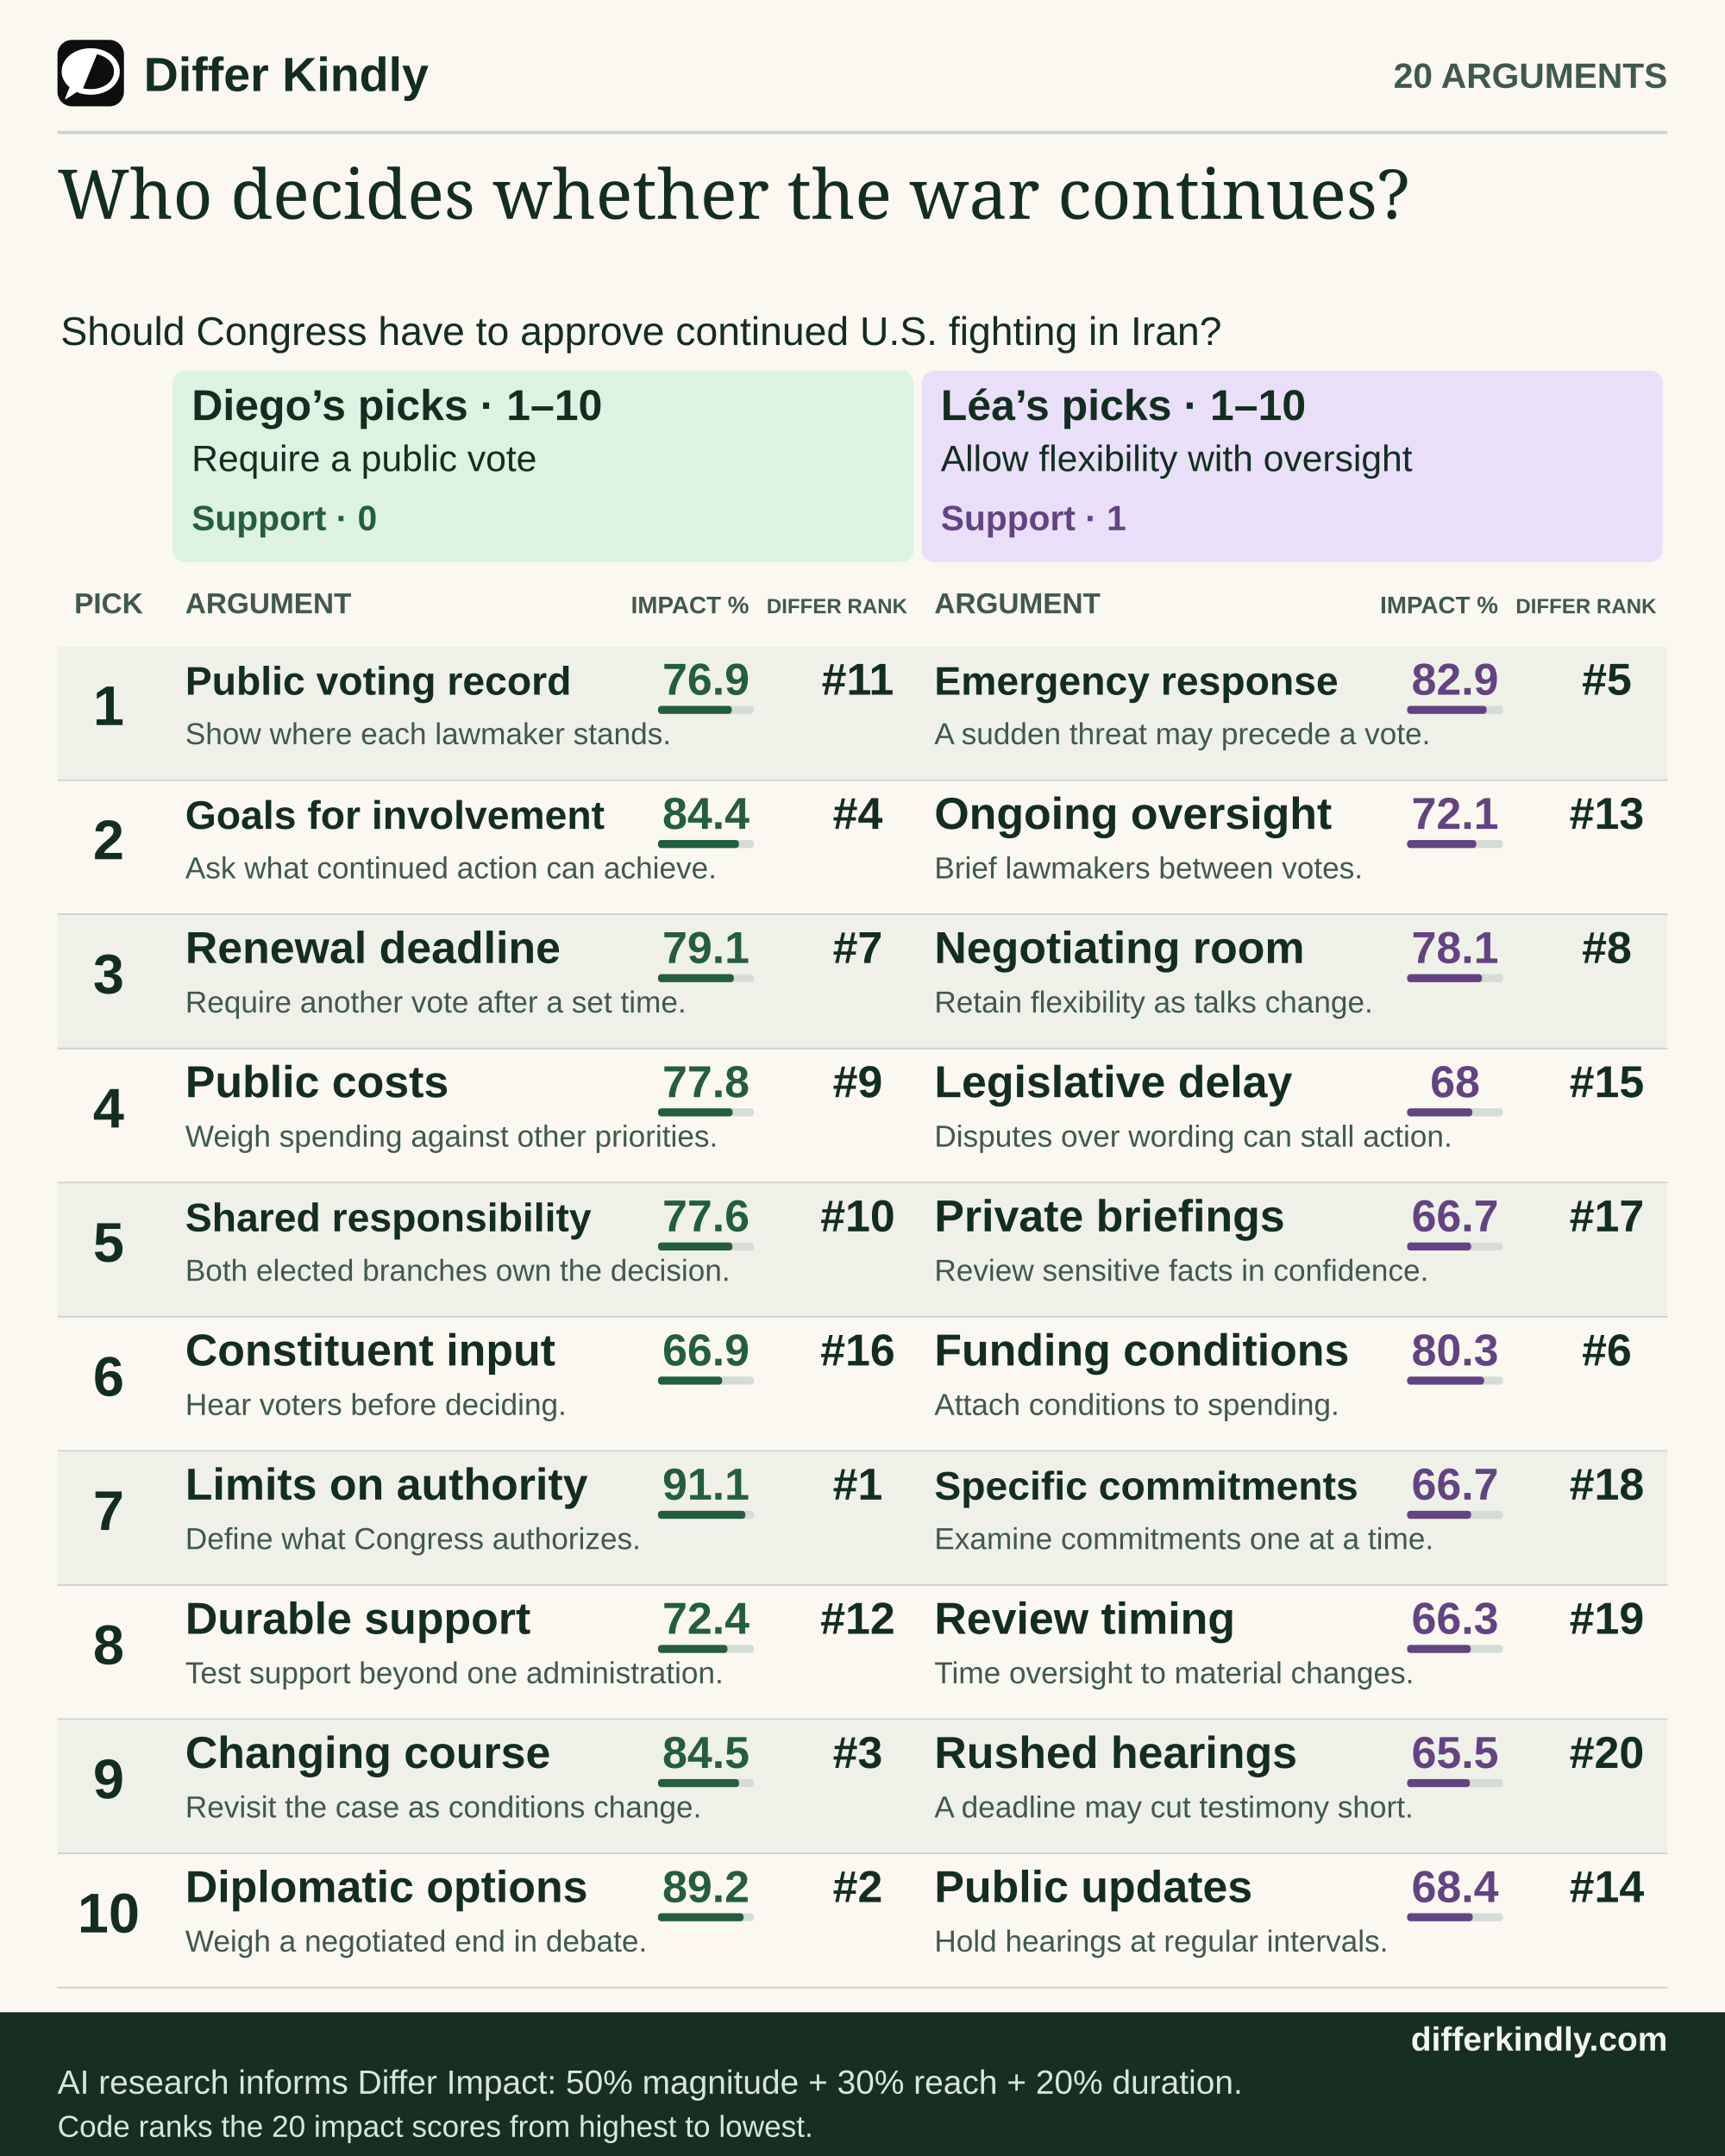
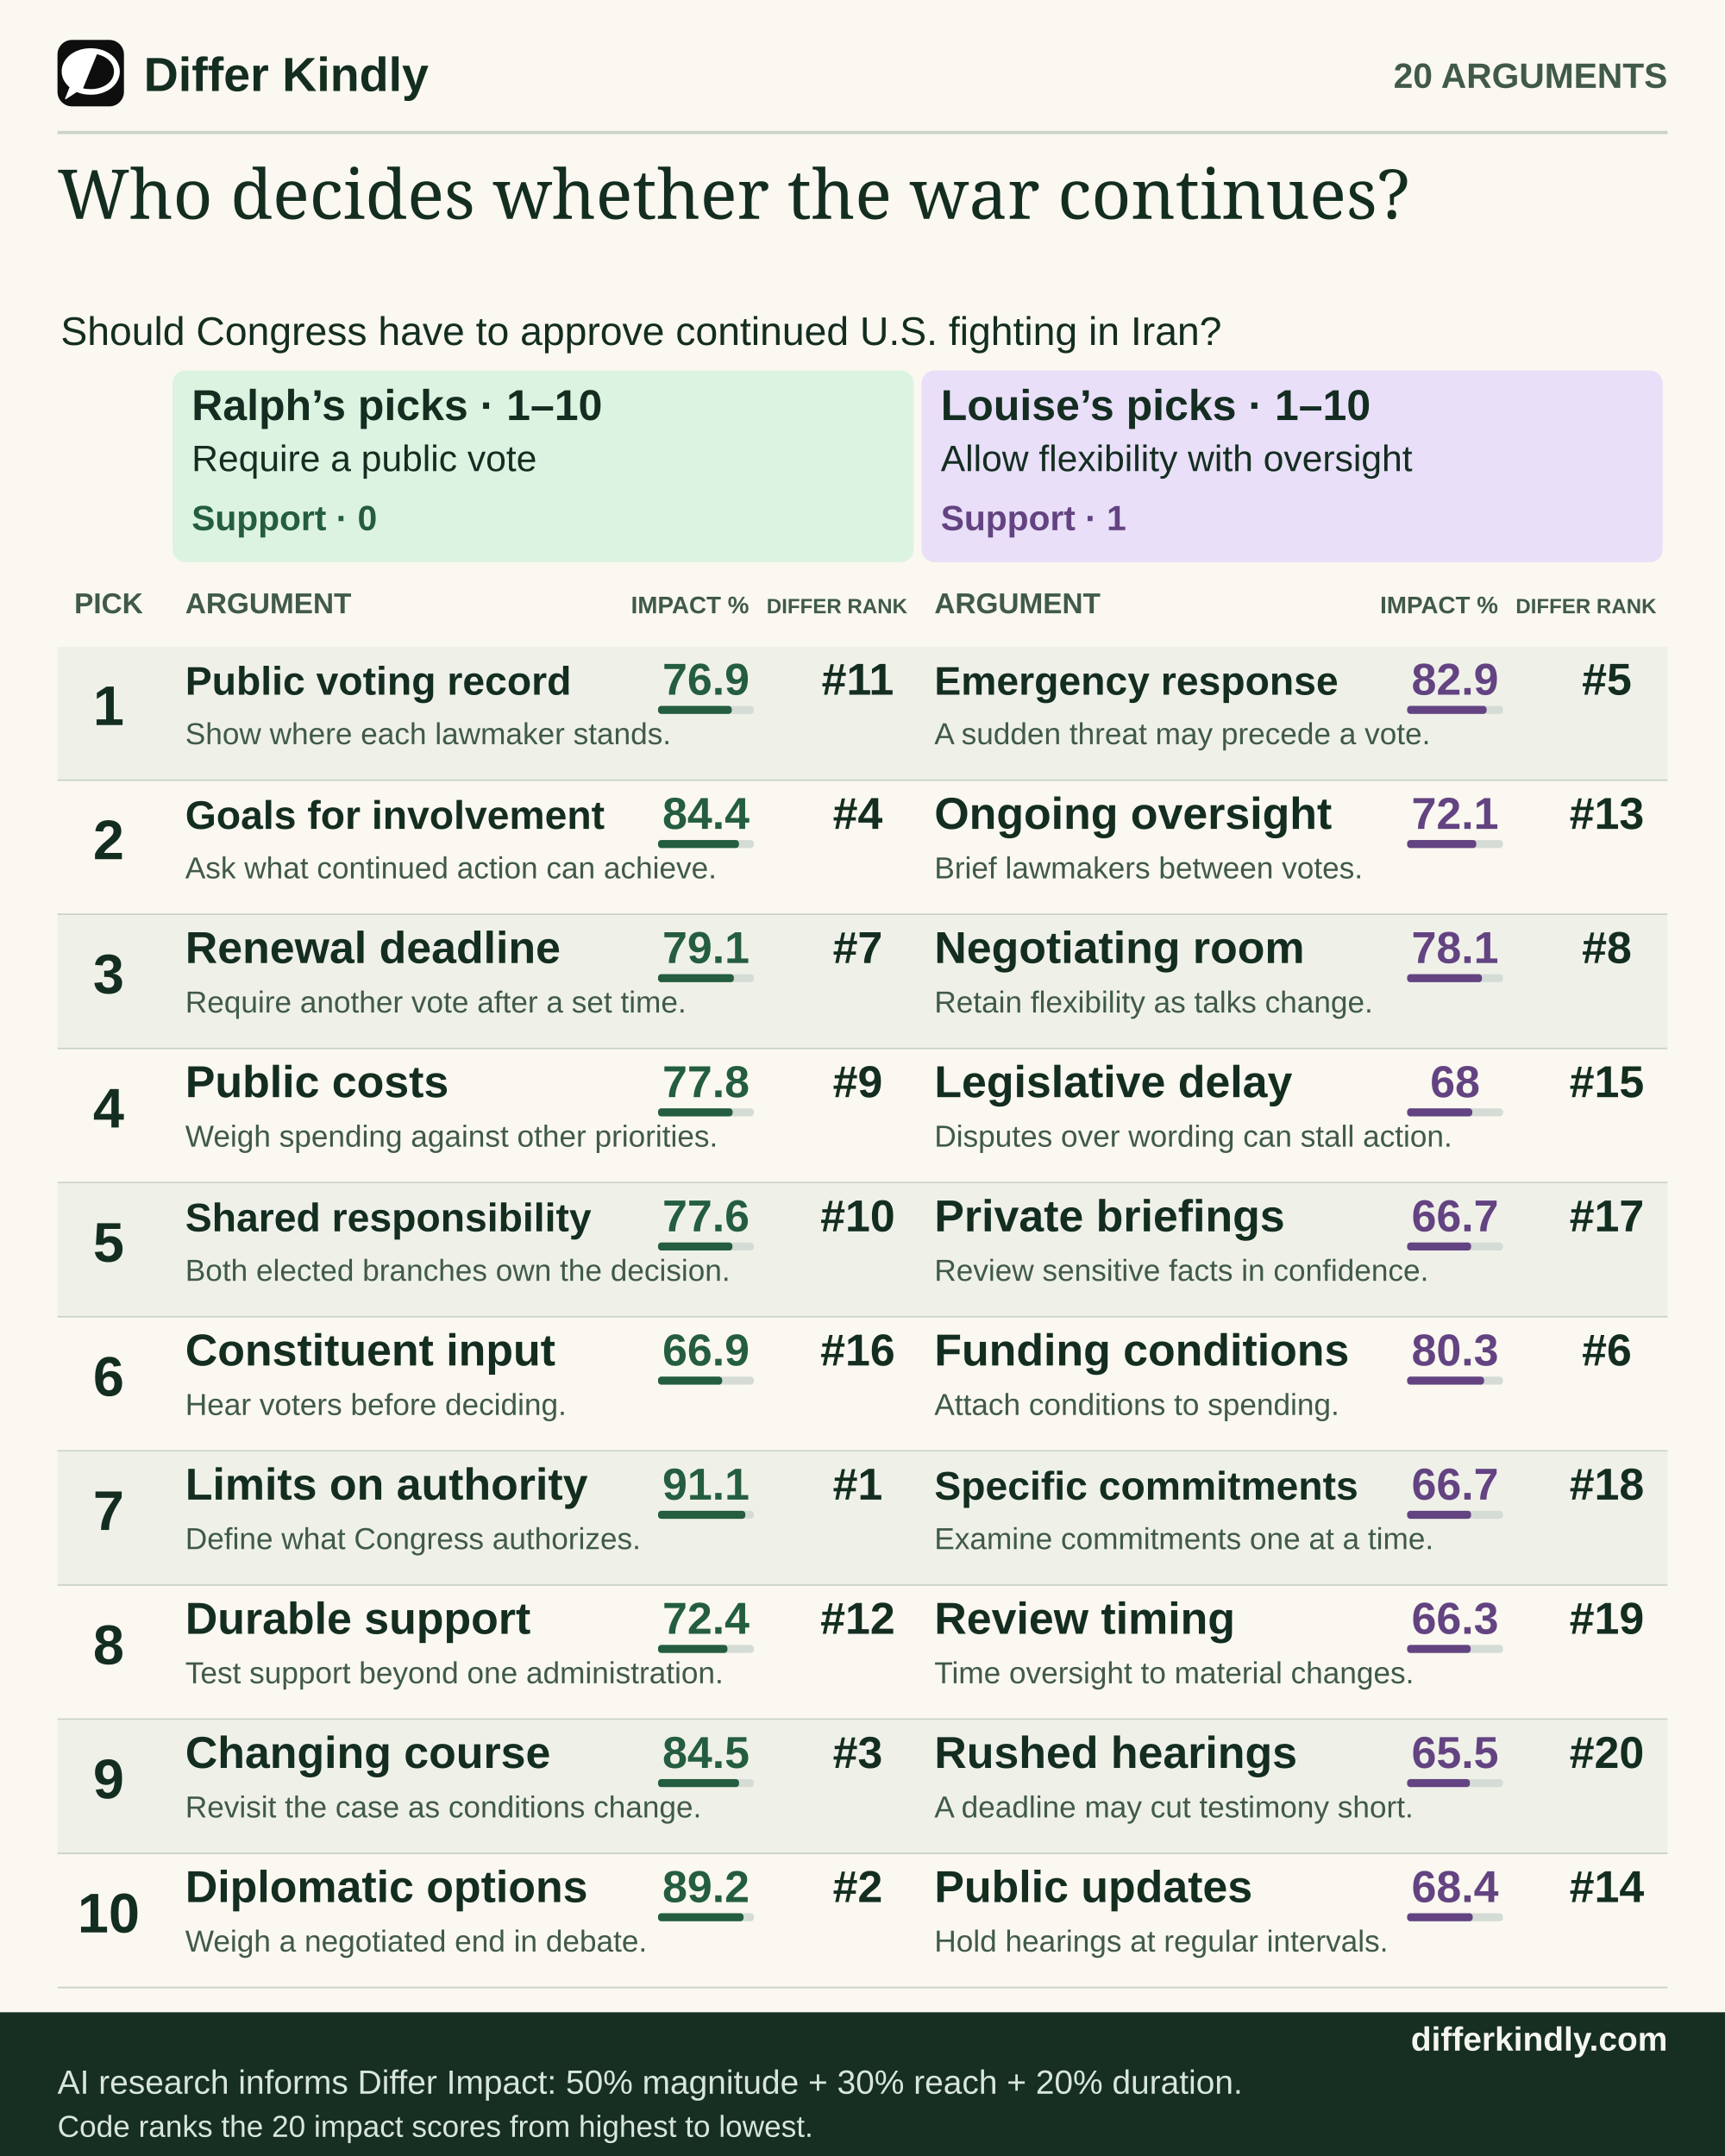
<svg xmlns="http://www.w3.org/2000/svg" width="1080" height="1350" viewBox="0 0 1080 1350" data-poster-format="impact-v2" data-rank-method="differ-rank-v1" role="img" font-family="Arial, sans-serif">
  <rect x="0" y="0" width="1080" height="1350" rx="0" fill="#faf8f0" />
  <g transform="translate(36 25) scale(1.30)">
    <rect width="32" height="32" rx="7" fill="#0d0e0d" />
    <path fill="white" fill-rule="evenodd" d="M16 4C23.9 4 30 8.9 30 15.2S23.9 26.4 16 26.4C13.6 26.4 11.3 26 9.3 25.1L4.1 28.5Q3.5 28.8 3.7 28.1L5.8 22.8C3.4 20.7 2 18.1 2 15.2C2 8.9 8.1 4 16 4ZM19 6.9L12.3 23.3C13.5 23.6 14.7 23.7 16 23.7C22.4 23.7 27.2 20 27.2 15.2C27.2 11.1 23.8 7.9 19 6.9Z" />
  </g>
  <text x="90" y="57" font-size="30" font-weight="700" fill="#142d21">Differ Kindly</text>
  <text x="1044" y="55" font-size="22" font-weight="700" fill="#40594b" text-anchor="end">20 ARGUMENTS</text>
  <rect x="36" y="82" width="1008" height="2" rx="0" fill="#cad3ca" />
  <text x="36" y="137" font-size="43" font-weight="500" fill="#142d21" font-family="Georgia, serif">Who decides whether the war continues?</text>
  <text x="38" y="216" font-size="25" font-weight="400" fill="#142d21">Should Congress have to approve continued U.S. fighting in Iran?</text>
  <text x="68" y="384" font-size="18" font-weight="700" fill="#40594b" text-anchor="middle">PICK</text>
-   <g data-position-column="0" data-label="Require a public vote" data-author="Diego Olvera">
+   <g data-position-column="0" data-label="Require a public vote" data-author="Ralph Terry">
    <rect x="108" y="232" width="464" height="120" rx="8" fill="#dcf3e1" />
-     <text x="120" y="263" font-size="27" font-weight="700" fill="#142d21" data-pick-name="Diego" data-byline="0">Diego’s picks · 1–10</text>
+     <text x="120" y="263" font-size="27" font-weight="700" fill="#142d21" data-pick-name="Ralph" data-byline="0">Ralph’s picks · 1–10</text>
    <text x="120" y="295" font-size="23" font-weight="500" fill="#142d21">Require a public vote</text>
    <text x="120" y="332" font-size="22" font-weight="700" fill="#245d40" data-position-support="0">Support · 0</text>
    <text x="116" y="384" font-size="18" font-weight="700" fill="#40594b">ARGUMENT</text>
    <text x="432" y="384" font-size="15" font-weight="700" fill="#40594b" text-anchor="middle">IMPACT %</text>
    <text x="524" y="384" font-size="13" font-weight="700" fill="#40594b" text-anchor="middle">DIFFER RANK</text>
  </g>
-   <g data-position-column="1" data-label="Allow flexibility with oversight" data-author="Léa Laurent">
+   <g data-position-column="1" data-label="Allow flexibility with oversight" data-author="Louise McGee">
    <rect x="577" y="232" width="464" height="120" rx="8" fill="#e9dff8" />
-     <text x="589" y="263" font-size="27" font-weight="700" fill="#142d21" data-pick-name="Léa" data-byline="1">Léa’s picks · 1–10</text>
+     <text x="589" y="263" font-size="27" font-weight="700" fill="#142d21" data-pick-name="Louise" data-byline="1">Louise’s picks · 1–10</text>
    <text x="589" y="295" font-size="23" font-weight="500" fill="#142d21">Allow flexibility with oversight</text>
    <text x="589" y="332" font-size="22" font-weight="700" fill="#634381" data-position-support="1">Support · 1</text>
    <text x="585" y="384" font-size="18" font-weight="700" fill="#40594b">ARGUMENT</text>
    <text x="901" y="384" font-size="15" font-weight="700" fill="#40594b" text-anchor="middle">IMPACT %</text>
    <text x="993" y="384" font-size="13" font-weight="700" fill="#40594b" text-anchor="middle">DIFFER RANK</text>
  </g>
  <rect x="36" y="405" width="1008" height="83" rx="0" fill="#eff1e9" />
  <text x="68" y="454" font-size="35" font-weight="700" fill="#142d21" text-anchor="middle">1</text>
-   <g data-argument-id="a35a2181-e74e-5d27-8e26-d69bc9d18fac" data-reader-id="a35a2181-e74e-5d27-8e26-d69bc9d18fac" data-rank="11" data-impact="76.9" data-author="Diego Olvera" data-confidence="high" data-explanation="Estimated magnitude 70/100, reach 87/100 and duration 79/100." data-pick="1" data-side="0">
+   <g data-argument-id="a35a2181-e74e-5d27-8e26-d69bc9d18fac" data-reader-id="a35a2181-e74e-5d27-8e26-d69bc9d18fac" data-rank="11" data-impact="76.9" data-author="Ralph Terry" data-confidence="high" data-explanation="Estimated magnitude 70/100, reach 87/100 and duration 79/100." data-pick="1" data-side="0">
    <path data-hit="" d="M108 405h464v83h-464z" fill="transparent" />
    <text x="116" y="435" font-size="25" font-weight="700" fill="#142d21">Public voting record</text>
    <text x="442" y="435" font-size="28" font-weight="700" fill="#245d40" text-anchor="middle" data-metric="impact">76.9</text>
    <rect x="412" y="442" width="60" height="5" rx="2" fill="#d5dcd5" />
    <rect x="412" y="442" width="46.14" height="5" rx="2" fill="#245d40" />
    <text x="537" y="435" font-size="28" font-weight="700" fill="#142d21" text-anchor="middle" data-metric="rank">#11</text>
    <text x="116" y="466" font-size="19" font-weight="400" fill="#40594b">Show where each lawmaker stands.</text>
  </g>
-   <g data-argument-id="a6365a3a-fd68-5e2d-9ce9-69a0152a4655" data-reader-id="a6365a3a-fd68-5e2d-9ce9-69a0152a4655" data-rank="5" data-impact="82.9" data-author="Léa Laurent" data-confidence="moderate" data-explanation="Estimated magnitude 95/100, reach 78/100 and duration 60/100." data-pick="1" data-side="1">
+   <g data-argument-id="a6365a3a-fd68-5e2d-9ce9-69a0152a4655" data-reader-id="a6365a3a-fd68-5e2d-9ce9-69a0152a4655" data-rank="5" data-impact="82.9" data-author="Louise McGee" data-confidence="moderate" data-explanation="Estimated magnitude 95/100, reach 78/100 and duration 60/100." data-pick="1" data-side="1">
    <path data-hit="" d="M577 405h464v83h-464z" fill="transparent" />
    <text x="585" y="435" font-size="25" font-weight="700" fill="#142d21">Emergency response</text>
    <text x="911" y="435" font-size="28" font-weight="700" fill="#634381" text-anchor="middle" data-metric="impact">82.9</text>
    <rect x="881" y="442" width="60" height="5" rx="2" fill="#d5dcd5" />
    <rect x="881" y="442" width="49.74" height="5" rx="2" fill="#634381" />
    <text x="1006" y="435" font-size="28" font-weight="700" fill="#142d21" text-anchor="middle" data-metric="rank">#5</text>
    <text x="585" y="466" font-size="19" font-weight="400" fill="#40594b">A sudden threat may precede a vote.</text>
  </g>
  <rect x="36" y="488" width="1008" height="1" rx="0" fill="#cad3ca" />
  <text x="68" y="538" font-size="35" font-weight="700" fill="#142d21" text-anchor="middle">2</text>
-   <g data-argument-id="6f48ed2a-6884-5154-a0c8-aa8be2ff0c5b" data-reader-id="6f48ed2a-6884-5154-a0c8-aa8be2ff0c5b" data-rank="4" data-impact="84.4" data-author="Diego Olvera" data-confidence="moderate" data-explanation="Estimated magnitude 85/100, reach 85/100 and duration 82/100." data-pick="2" data-side="0">
+   <g data-argument-id="6f48ed2a-6884-5154-a0c8-aa8be2ff0c5b" data-reader-id="6f48ed2a-6884-5154-a0c8-aa8be2ff0c5b" data-rank="4" data-impact="84.4" data-author="Ralph Terry" data-confidence="moderate" data-explanation="Estimated magnitude 85/100, reach 85/100 and duration 82/100." data-pick="2" data-side="0">
    <path data-hit="" d="M108 489h464v83h-464z" fill="transparent" />
    <text x="116" y="519" font-size="25" font-weight="700" fill="#142d21">Goals for involvement</text>
    <text x="442" y="519" font-size="28" font-weight="700" fill="#245d40" text-anchor="middle" data-metric="impact">84.4</text>
    <rect x="412" y="526" width="60" height="5" rx="2" fill="#d5dcd5" />
    <rect x="412" y="526" width="50.64" height="5" rx="2" fill="#245d40" />
    <text x="537" y="519" font-size="28" font-weight="700" fill="#142d21" text-anchor="middle" data-metric="rank">#4</text>
    <text x="116" y="550" font-size="19" font-weight="400" fill="#40594b">Ask what continued action can achieve.</text>
  </g>
-   <g data-argument-id="0204de63-3f81-596b-a6df-f088771840eb" data-reader-id="0204de63-3f81-596b-a6df-f088771840eb" data-rank="13" data-impact="72.1" data-author="Léa Laurent" data-confidence="moderate" data-explanation="Estimated magnitude 69/100, reach 74/100 and duration 77/100." data-pick="2" data-side="1">
+   <g data-argument-id="0204de63-3f81-596b-a6df-f088771840eb" data-reader-id="0204de63-3f81-596b-a6df-f088771840eb" data-rank="13" data-impact="72.1" data-author="Louise McGee" data-confidence="moderate" data-explanation="Estimated magnitude 69/100, reach 74/100 and duration 77/100." data-pick="2" data-side="1">
    <path data-hit="" d="M577 489h464v83h-464z" fill="transparent" />
    <text x="585" y="519" font-size="28" font-weight="700" fill="#142d21">Ongoing oversight</text>
    <text x="911" y="519" font-size="28" font-weight="700" fill="#634381" text-anchor="middle" data-metric="impact">72.1</text>
    <rect x="881" y="526" width="60" height="5" rx="2" fill="#d5dcd5" />
    <rect x="881" y="526" width="43.26" height="5" rx="2" fill="#634381" />
    <text x="1006" y="519" font-size="28" font-weight="700" fill="#142d21" text-anchor="middle" data-metric="rank">#13</text>
    <text x="585" y="550" font-size="19" font-weight="400" fill="#40594b">Brief lawmakers between votes.</text>
  </g>
  <rect x="36" y="572" width="1008" height="1" rx="0" fill="#cad3ca" />
  <rect x="36" y="573" width="1008" height="83" rx="0" fill="#eff1e9" />
  <text x="68" y="622" font-size="35" font-weight="700" fill="#142d21" text-anchor="middle">3</text>
-   <g data-argument-id="88012770-2e7a-51da-b14b-368f6fd26eb7" data-reader-id="88012770-2e7a-51da-b14b-368f6fd26eb7" data-rank="7" data-impact="79.1" data-author="Diego Olvera" data-confidence="moderate" data-explanation="Estimated magnitude 78/100, reach 83/100 and duration 76/100." data-pick="3" data-side="0">
+   <g data-argument-id="88012770-2e7a-51da-b14b-368f6fd26eb7" data-reader-id="88012770-2e7a-51da-b14b-368f6fd26eb7" data-rank="7" data-impact="79.1" data-author="Ralph Terry" data-confidence="moderate" data-explanation="Estimated magnitude 78/100, reach 83/100 and duration 76/100." data-pick="3" data-side="0">
    <path data-hit="" d="M108 573h464v83h-464z" fill="transparent" />
    <text x="116" y="603" font-size="28" font-weight="700" fill="#142d21">Renewal deadline</text>
    <text x="442" y="603" font-size="28" font-weight="700" fill="#245d40" text-anchor="middle" data-metric="impact">79.1</text>
    <rect x="412" y="610" width="60" height="5" rx="2" fill="#d5dcd5" />
    <rect x="412" y="610" width="47.46" height="5" rx="2" fill="#245d40" />
    <text x="537" y="603" font-size="28" font-weight="700" fill="#142d21" text-anchor="middle" data-metric="rank">#7</text>
    <text x="116" y="634" font-size="19" font-weight="400" fill="#40594b">Require another vote after a set time.</text>
  </g>
-   <g data-argument-id="4d5cba3c-bf2c-5d07-8966-9002099a663b" data-reader-id="4d5cba3c-bf2c-5d07-8966-9002099a663b" data-rank="8" data-impact="78.1" data-author="Léa Laurent" data-confidence="low" data-explanation="Estimated magnitude 85/100, reach 74/100 and duration 67/100." data-pick="3" data-side="1">
+   <g data-argument-id="4d5cba3c-bf2c-5d07-8966-9002099a663b" data-reader-id="4d5cba3c-bf2c-5d07-8966-9002099a663b" data-rank="8" data-impact="78.1" data-author="Louise McGee" data-confidence="low" data-explanation="Estimated magnitude 85/100, reach 74/100 and duration 67/100." data-pick="3" data-side="1">
    <path data-hit="" d="M577 573h464v83h-464z" fill="transparent" />
    <text x="585" y="603" font-size="28" font-weight="700" fill="#142d21">Negotiating room</text>
    <text x="911" y="603" font-size="28" font-weight="700" fill="#634381" text-anchor="middle" data-metric="impact">78.1</text>
    <rect x="881" y="610" width="60" height="5" rx="2" fill="#d5dcd5" />
    <rect x="881" y="610" width="46.86" height="5" rx="2" fill="#634381" />
    <text x="1006" y="603" font-size="28" font-weight="700" fill="#142d21" text-anchor="middle" data-metric="rank">#8</text>
    <text x="585" y="634" font-size="19" font-weight="400" fill="#40594b">Retain flexibility as talks change.</text>
  </g>
  <rect x="36" y="656" width="1008" height="1" rx="0" fill="#cad3ca" />
  <text x="68" y="706" font-size="35" font-weight="700" fill="#142d21" text-anchor="middle">4</text>
-   <g data-argument-id="47edf1e2-2de1-57f1-b41e-e243d9a631d1" data-reader-id="47edf1e2-2de1-57f1-b41e-e243d9a631d1" data-rank="9" data-impact="77.8" data-author="Diego Olvera" data-confidence="moderate" data-explanation="Estimated magnitude 77/100, reach 85/100 and duration 69/100." data-pick="4" data-side="0">
+   <g data-argument-id="47edf1e2-2de1-57f1-b41e-e243d9a631d1" data-reader-id="47edf1e2-2de1-57f1-b41e-e243d9a631d1" data-rank="9" data-impact="77.8" data-author="Ralph Terry" data-confidence="moderate" data-explanation="Estimated magnitude 77/100, reach 85/100 and duration 69/100." data-pick="4" data-side="0">
    <path data-hit="" d="M108 657h464v83h-464z" fill="transparent" />
    <text x="116" y="687" font-size="28" font-weight="700" fill="#142d21">Public costs</text>
    <text x="442" y="687" font-size="28" font-weight="700" fill="#245d40" text-anchor="middle" data-metric="impact">77.8</text>
    <rect x="412" y="694" width="60" height="5" rx="2" fill="#d5dcd5" />
    <rect x="412" y="694" width="46.68" height="5" rx="2" fill="#245d40" />
    <text x="537" y="687" font-size="28" font-weight="700" fill="#142d21" text-anchor="middle" data-metric="rank">#9</text>
    <text x="116" y="718" font-size="19" font-weight="400" fill="#40594b">Weigh spending against other priorities.</text>
  </g>
-   <g data-argument-id="c547712f-0970-5542-afc1-39c4388ff86a" data-reader-id="c547712f-0970-5542-afc1-39c4388ff86a" data-rank="15" data-impact="68" data-author="Léa Laurent" data-confidence="moderate" data-explanation="Estimated magnitude 74/100, reach 74/100 and duration 44/100." data-pick="4" data-side="1">
+   <g data-argument-id="c547712f-0970-5542-afc1-39c4388ff86a" data-reader-id="c547712f-0970-5542-afc1-39c4388ff86a" data-rank="15" data-impact="68" data-author="Louise McGee" data-confidence="moderate" data-explanation="Estimated magnitude 74/100, reach 74/100 and duration 44/100." data-pick="4" data-side="1">
    <path data-hit="" d="M577 657h464v83h-464z" fill="transparent" />
    <text x="585" y="687" font-size="28" font-weight="700" fill="#142d21">Legislative delay</text>
    <text x="911" y="687" font-size="28" font-weight="700" fill="#634381" text-anchor="middle" data-metric="impact">68</text>
    <rect x="881" y="694" width="60" height="5" rx="2" fill="#d5dcd5" />
    <rect x="881" y="694" width="40.8" height="5" rx="2" fill="#634381" />
    <text x="1006" y="687" font-size="28" font-weight="700" fill="#142d21" text-anchor="middle" data-metric="rank">#15</text>
    <text x="585" y="718" font-size="19" font-weight="400" fill="#40594b">Disputes over wording can stall action.</text>
  </g>
  <rect x="36" y="740" width="1008" height="1" rx="0" fill="#cad3ca" />
  <rect x="36" y="741" width="1008" height="83" rx="0" fill="#eff1e9" />
  <text x="68" y="790" font-size="35" font-weight="700" fill="#142d21" text-anchor="middle">5</text>
-   <g data-argument-id="db25e15c-05b7-538b-bfca-2e0c87ebbd5c" data-reader-id="db25e15c-05b7-538b-bfca-2e0c87ebbd5c" data-rank="10" data-impact="77.6" data-author="Diego Olvera" data-confidence="moderate" data-explanation="Estimated magnitude 70/100, reach 88/100 and duration 81/100." data-pick="5" data-side="0">
+   <g data-argument-id="db25e15c-05b7-538b-bfca-2e0c87ebbd5c" data-reader-id="db25e15c-05b7-538b-bfca-2e0c87ebbd5c" data-rank="10" data-impact="77.6" data-author="Ralph Terry" data-confidence="moderate" data-explanation="Estimated magnitude 70/100, reach 88/100 and duration 81/100." data-pick="5" data-side="0">
    <path data-hit="" d="M108 741h464v83h-464z" fill="transparent" />
    <text x="116" y="771" font-size="25" font-weight="700" fill="#142d21">Shared responsibility</text>
    <text x="442" y="771" font-size="28" font-weight="700" fill="#245d40" text-anchor="middle" data-metric="impact">77.6</text>
    <rect x="412" y="778" width="60" height="5" rx="2" fill="#d5dcd5" />
    <rect x="412" y="778" width="46.56" height="5" rx="2" fill="#245d40" />
    <text x="537" y="771" font-size="28" font-weight="700" fill="#142d21" text-anchor="middle" data-metric="rank">#10</text>
    <text x="116" y="802" font-size="19" font-weight="400" fill="#40594b">Both elected branches own the decision.</text>
  </g>
-   <g data-argument-id="f682d3ba-c0ad-5fe0-8f2f-7d74c4ffa2cd" data-reader-id="f682d3ba-c0ad-5fe0-8f2f-7d74c4ffa2cd" data-rank="17" data-impact="66.7" data-author="Léa Laurent" data-confidence="moderate" data-explanation="Estimated magnitude 72/100, reach 65/100 and duration 56/100." data-pick="5" data-side="1">
+   <g data-argument-id="f682d3ba-c0ad-5fe0-8f2f-7d74c4ffa2cd" data-reader-id="f682d3ba-c0ad-5fe0-8f2f-7d74c4ffa2cd" data-rank="17" data-impact="66.7" data-author="Louise McGee" data-confidence="moderate" data-explanation="Estimated magnitude 72/100, reach 65/100 and duration 56/100." data-pick="5" data-side="1">
    <path data-hit="" d="M577 741h464v83h-464z" fill="transparent" />
    <text x="585" y="771" font-size="28" font-weight="700" fill="#142d21">Private briefings</text>
    <text x="911" y="771" font-size="28" font-weight="700" fill="#634381" text-anchor="middle" data-metric="impact">66.7</text>
    <rect x="881" y="778" width="60" height="5" rx="2" fill="#d5dcd5" />
    <rect x="881" y="778" width="40.02" height="5" rx="2" fill="#634381" />
    <text x="1006" y="771" font-size="28" font-weight="700" fill="#142d21" text-anchor="middle" data-metric="rank">#17</text>
    <text x="585" y="802" font-size="19" font-weight="400" fill="#40594b">Review sensitive facts in confidence.</text>
  </g>
  <rect x="36" y="824" width="1008" height="1" rx="0" fill="#cad3ca" />
  <text x="68" y="874" font-size="35" font-weight="700" fill="#142d21" text-anchor="middle">6</text>
-   <g data-argument-id="23f8b2fb-7e9d-57dc-91d0-daf77226a666" data-reader-id="23f8b2fb-7e9d-57dc-91d0-daf77226a666" data-rank="16" data-impact="66.9" data-author="Diego Olvera" data-confidence="moderate" data-explanation="Estimated magnitude 63/100, reach 78/100 and duration 60/100." data-pick="6" data-side="0">
+   <g data-argument-id="23f8b2fb-7e9d-57dc-91d0-daf77226a666" data-reader-id="23f8b2fb-7e9d-57dc-91d0-daf77226a666" data-rank="16" data-impact="66.9" data-author="Ralph Terry" data-confidence="moderate" data-explanation="Estimated magnitude 63/100, reach 78/100 and duration 60/100." data-pick="6" data-side="0">
    <path data-hit="" d="M108 825h464v83h-464z" fill="transparent" />
    <text x="116" y="855" font-size="28" font-weight="700" fill="#142d21">Constituent input</text>
    <text x="442" y="855" font-size="28" font-weight="700" fill="#245d40" text-anchor="middle" data-metric="impact">66.9</text>
    <rect x="412" y="862" width="60" height="5" rx="2" fill="#d5dcd5" />
    <rect x="412" y="862" width="40.14" height="5" rx="2" fill="#245d40" />
    <text x="537" y="855" font-size="28" font-weight="700" fill="#142d21" text-anchor="middle" data-metric="rank">#16</text>
    <text x="116" y="886" font-size="19" font-weight="400" fill="#40594b">Hear voters before deciding.</text>
  </g>
-   <g data-argument-id="d811d91c-0ed6-514d-8d27-376854ed4b9c" data-reader-id="d811d91c-0ed6-514d-8d27-376854ed4b9c" data-rank="6" data-impact="80.3" data-author="Léa Laurent" data-confidence="moderate" data-explanation="Estimated magnitude 81/100, reach 84/100 and duration 73/100." data-pick="6" data-side="1">
+   <g data-argument-id="d811d91c-0ed6-514d-8d27-376854ed4b9c" data-reader-id="d811d91c-0ed6-514d-8d27-376854ed4b9c" data-rank="6" data-impact="80.3" data-author="Louise McGee" data-confidence="moderate" data-explanation="Estimated magnitude 81/100, reach 84/100 and duration 73/100." data-pick="6" data-side="1">
    <path data-hit="" d="M577 825h464v83h-464z" fill="transparent" />
    <text x="585" y="855" font-size="28" font-weight="700" fill="#142d21">Funding conditions</text>
    <text x="911" y="855" font-size="28" font-weight="700" fill="#634381" text-anchor="middle" data-metric="impact">80.3</text>
    <rect x="881" y="862" width="60" height="5" rx="2" fill="#d5dcd5" />
    <rect x="881" y="862" width="48.18" height="5" rx="2" fill="#634381" />
    <text x="1006" y="855" font-size="28" font-weight="700" fill="#142d21" text-anchor="middle" data-metric="rank">#6</text>
    <text x="585" y="886" font-size="19" font-weight="400" fill="#40594b">Attach conditions to spending.</text>
  </g>
  <rect x="36" y="908" width="1008" height="1" rx="0" fill="#cad3ca" />
  <rect x="36" y="909" width="1008" height="83" rx="0" fill="#eff1e9" />
  <text x="68" y="958" font-size="35" font-weight="700" fill="#142d21" text-anchor="middle">7</text>
-   <g data-argument-id="cfa624f1-9cf4-552f-84ef-da7fa7ea952f" data-reader-id="cfa624f1-9cf4-552f-84ef-da7fa7ea952f" data-rank="1" data-impact="91.1" data-author="Diego Olvera" data-confidence="moderate" data-explanation="Estimated magnitude 93/100, reach 92/100 and duration 85/100." data-pick="7" data-side="0">
+   <g data-argument-id="cfa624f1-9cf4-552f-84ef-da7fa7ea952f" data-reader-id="cfa624f1-9cf4-552f-84ef-da7fa7ea952f" data-rank="1" data-impact="91.1" data-author="Ralph Terry" data-confidence="moderate" data-explanation="Estimated magnitude 93/100, reach 92/100 and duration 85/100." data-pick="7" data-side="0">
    <path data-hit="" d="M108 909h464v83h-464z" fill="transparent" />
    <text x="116" y="939" font-size="28" font-weight="700" fill="#142d21">Limits on authority</text>
    <text x="442" y="939" font-size="28" font-weight="700" fill="#245d40" text-anchor="middle" data-metric="impact">91.1</text>
    <rect x="412" y="946" width="60" height="5" rx="2" fill="#d5dcd5" />
    <rect x="412" y="946" width="54.66" height="5" rx="2" fill="#245d40" />
    <text x="537" y="939" font-size="28" font-weight="700" fill="#142d21" text-anchor="middle" data-metric="rank">#1</text>
    <text x="116" y="970" font-size="19" font-weight="400" fill="#40594b">Define what Congress authorizes.</text>
  </g>
-   <g data-argument-id="09203b31-96df-5e8b-9874-8b02fed31c15" data-reader-id="09203b31-96df-5e8b-9874-8b02fed31c15" data-rank="18" data-impact="66.7" data-author="Léa Laurent" data-confidence="moderate" data-explanation="Estimated magnitude 66/100, reach 65/100 and duration 71/100." data-pick="7" data-side="1">
+   <g data-argument-id="09203b31-96df-5e8b-9874-8b02fed31c15" data-reader-id="09203b31-96df-5e8b-9874-8b02fed31c15" data-rank="18" data-impact="66.7" data-author="Louise McGee" data-confidence="moderate" data-explanation="Estimated magnitude 66/100, reach 65/100 and duration 71/100." data-pick="7" data-side="1">
    <path data-hit="" d="M577 909h464v83h-464z" fill="transparent" />
    <text x="585" y="939" font-size="25" font-weight="700" fill="#142d21">Specific commitments</text>
    <text x="911" y="939" font-size="28" font-weight="700" fill="#634381" text-anchor="middle" data-metric="impact">66.7</text>
    <rect x="881" y="946" width="60" height="5" rx="2" fill="#d5dcd5" />
    <rect x="881" y="946" width="40.02" height="5" rx="2" fill="#634381" />
    <text x="1006" y="939" font-size="28" font-weight="700" fill="#142d21" text-anchor="middle" data-metric="rank">#18</text>
    <text x="585" y="970" font-size="19" font-weight="400" fill="#40594b">Examine commitments one at a time.</text>
  </g>
  <rect x="36" y="992" width="1008" height="1" rx="0" fill="#cad3ca" />
  <text x="68" y="1042" font-size="35" font-weight="700" fill="#142d21" text-anchor="middle">8</text>
-   <g data-argument-id="5ccb5212-091d-5666-9410-cdf4b1ff1609" data-reader-id="5ccb5212-091d-5666-9410-cdf4b1ff1609" data-rank="12" data-impact="72.4" data-author="Diego Olvera" data-confidence="low" data-explanation="Estimated magnitude 69/100, reach 75/100 and duration 77/100." data-pick="8" data-side="0">
+   <g data-argument-id="5ccb5212-091d-5666-9410-cdf4b1ff1609" data-reader-id="5ccb5212-091d-5666-9410-cdf4b1ff1609" data-rank="12" data-impact="72.4" data-author="Ralph Terry" data-confidence="low" data-explanation="Estimated magnitude 69/100, reach 75/100 and duration 77/100." data-pick="8" data-side="0">
    <path data-hit="" d="M108 993h464v83h-464z" fill="transparent" />
    <text x="116" y="1023" font-size="28" font-weight="700" fill="#142d21">Durable support</text>
    <text x="442" y="1023" font-size="28" font-weight="700" fill="#245d40" text-anchor="middle" data-metric="impact">72.4</text>
    <rect x="412" y="1030" width="60" height="5" rx="2" fill="#d5dcd5" />
    <rect x="412" y="1030" width="43.44" height="5" rx="2" fill="#245d40" />
    <text x="537" y="1023" font-size="28" font-weight="700" fill="#142d21" text-anchor="middle" data-metric="rank">#12</text>
    <text x="116" y="1054" font-size="19" font-weight="400" fill="#40594b">Test support beyond one administration.</text>
  </g>
-   <g data-argument-id="4b63aeb4-4ab4-5052-8945-464187af5a77" data-reader-id="4b63aeb4-4ab4-5052-8945-464187af5a77" data-rank="19" data-impact="66.3" data-author="Léa Laurent" data-confidence="moderate" data-explanation="Estimated magnitude 63/100, reach 70/100 and duration 69/100." data-pick="8" data-side="1">
+   <g data-argument-id="4b63aeb4-4ab4-5052-8945-464187af5a77" data-reader-id="4b63aeb4-4ab4-5052-8945-464187af5a77" data-rank="19" data-impact="66.3" data-author="Louise McGee" data-confidence="moderate" data-explanation="Estimated magnitude 63/100, reach 70/100 and duration 69/100." data-pick="8" data-side="1">
    <path data-hit="" d="M577 993h464v83h-464z" fill="transparent" />
    <text x="585" y="1023" font-size="28" font-weight="700" fill="#142d21">Review timing</text>
    <text x="911" y="1023" font-size="28" font-weight="700" fill="#634381" text-anchor="middle" data-metric="impact">66.3</text>
    <rect x="881" y="1030" width="60" height="5" rx="2" fill="#d5dcd5" />
    <rect x="881" y="1030" width="39.78" height="5" rx="2" fill="#634381" />
    <text x="1006" y="1023" font-size="28" font-weight="700" fill="#142d21" text-anchor="middle" data-metric="rank">#19</text>
    <text x="585" y="1054" font-size="19" font-weight="400" fill="#40594b">Time oversight to material changes.</text>
  </g>
  <rect x="36" y="1076" width="1008" height="1" rx="0" fill="#cad3ca" />
  <rect x="36" y="1077" width="1008" height="83" rx="0" fill="#eff1e9" />
  <text x="68" y="1126" font-size="35" font-weight="700" fill="#142d21" text-anchor="middle">9</text>
-   <g data-argument-id="c65be776-0467-5551-ab19-564b8ad6c230" data-reader-id="c65be776-0467-5551-ab19-564b8ad6c230" data-rank="3" data-impact="84.5" data-author="Diego Olvera" data-confidence="moderate" data-explanation="Estimated magnitude 86/100, reach 87/100 and duration 77/100." data-pick="9" data-side="0">
+   <g data-argument-id="c65be776-0467-5551-ab19-564b8ad6c230" data-reader-id="c65be776-0467-5551-ab19-564b8ad6c230" data-rank="3" data-impact="84.5" data-author="Ralph Terry" data-confidence="moderate" data-explanation="Estimated magnitude 86/100, reach 87/100 and duration 77/100." data-pick="9" data-side="0">
    <path data-hit="" d="M108 1077h464v83h-464z" fill="transparent" />
    <text x="116" y="1107" font-size="28" font-weight="700" fill="#142d21">Changing course</text>
    <text x="442" y="1107" font-size="28" font-weight="700" fill="#245d40" text-anchor="middle" data-metric="impact">84.5</text>
    <rect x="412" y="1114" width="60" height="5" rx="2" fill="#d5dcd5" />
    <rect x="412" y="1114" width="50.7" height="5" rx="2" fill="#245d40" />
    <text x="537" y="1107" font-size="28" font-weight="700" fill="#142d21" text-anchor="middle" data-metric="rank">#3</text>
    <text x="116" y="1138" font-size="19" font-weight="400" fill="#40594b">Revisit the case as conditions change.</text>
  </g>
-   <g data-argument-id="d48a7e1f-1629-5a6a-b022-c0c6a114d034" data-reader-id="d48a7e1f-1629-5a6a-b022-c0c6a114d034" data-rank="20" data-impact="65.5" data-author="Léa Laurent" data-confidence="moderate" data-explanation="Estimated magnitude 68/100, reach 71/100 and duration 51/100." data-pick="9" data-side="1">
+   <g data-argument-id="d48a7e1f-1629-5a6a-b022-c0c6a114d034" data-reader-id="d48a7e1f-1629-5a6a-b022-c0c6a114d034" data-rank="20" data-impact="65.5" data-author="Louise McGee" data-confidence="moderate" data-explanation="Estimated magnitude 68/100, reach 71/100 and duration 51/100." data-pick="9" data-side="1">
    <path data-hit="" d="M577 1077h464v83h-464z" fill="transparent" />
    <text x="585" y="1107" font-size="28" font-weight="700" fill="#142d21">Rushed hearings</text>
    <text x="911" y="1107" font-size="28" font-weight="700" fill="#634381" text-anchor="middle" data-metric="impact">65.5</text>
    <rect x="881" y="1114" width="60" height="5" rx="2" fill="#d5dcd5" />
    <rect x="881" y="1114" width="39.3" height="5" rx="2" fill="#634381" />
    <text x="1006" y="1107" font-size="28" font-weight="700" fill="#142d21" text-anchor="middle" data-metric="rank">#20</text>
    <text x="585" y="1138" font-size="19" font-weight="400" fill="#40594b">A deadline may cut testimony short.</text>
  </g>
  <rect x="36" y="1160" width="1008" height="1" rx="0" fill="#cad3ca" />
  <text x="68" y="1210" font-size="35" font-weight="700" fill="#142d21" text-anchor="middle">10</text>
-   <g data-argument-id="9ada12ac-99a1-518d-9f7a-1cd4fc6f4467" data-reader-id="9ada12ac-99a1-518d-9f7a-1cd4fc6f4467" data-rank="2" data-impact="89.2" data-author="Diego Olvera" data-confidence="low" data-explanation="Estimated magnitude 91/100, reach 89/100 and duration 85/100." data-pick="10" data-side="0">
+   <g data-argument-id="9ada12ac-99a1-518d-9f7a-1cd4fc6f4467" data-reader-id="9ada12ac-99a1-518d-9f7a-1cd4fc6f4467" data-rank="2" data-impact="89.2" data-author="Ralph Terry" data-confidence="low" data-explanation="Estimated magnitude 91/100, reach 89/100 and duration 85/100." data-pick="10" data-side="0">
    <path data-hit="" d="M108 1161h464v83h-464z" fill="transparent" />
    <text x="116" y="1191" font-size="28" font-weight="700" fill="#142d21">Diplomatic options</text>
    <text x="442" y="1191" font-size="28" font-weight="700" fill="#245d40" text-anchor="middle" data-metric="impact">89.2</text>
    <rect x="412" y="1198" width="60" height="5" rx="2" fill="#d5dcd5" />
    <rect x="412" y="1198" width="53.52" height="5" rx="2" fill="#245d40" />
    <text x="537" y="1191" font-size="28" font-weight="700" fill="#142d21" text-anchor="middle" data-metric="rank">#2</text>
    <text x="116" y="1222" font-size="19" font-weight="400" fill="#40594b">Weigh a negotiated end in debate.</text>
  </g>
-   <g data-argument-id="68e0e8bc-66fd-5dad-90dc-e90607ef2a35" data-reader-id="68e0e8bc-66fd-5dad-90dc-e90607ef2a35" data-rank="14" data-impact="68.4" data-author="Léa Laurent" data-confidence="moderate" data-explanation="Estimated magnitude 62/100, reach 80/100 and duration 67/100." data-pick="10" data-side="1">
+   <g data-argument-id="68e0e8bc-66fd-5dad-90dc-e90607ef2a35" data-reader-id="68e0e8bc-66fd-5dad-90dc-e90607ef2a35" data-rank="14" data-impact="68.4" data-author="Louise McGee" data-confidence="moderate" data-explanation="Estimated magnitude 62/100, reach 80/100 and duration 67/100." data-pick="10" data-side="1">
    <path data-hit="" d="M577 1161h464v83h-464z" fill="transparent" />
    <text x="585" y="1191" font-size="28" font-weight="700" fill="#142d21">Public updates</text>
    <text x="911" y="1191" font-size="28" font-weight="700" fill="#634381" text-anchor="middle" data-metric="impact">68.4</text>
    <rect x="881" y="1198" width="60" height="5" rx="2" fill="#d5dcd5" />
    <rect x="881" y="1198" width="41.04" height="5" rx="2" fill="#634381" />
    <text x="1006" y="1191" font-size="28" font-weight="700" fill="#142d21" text-anchor="middle" data-metric="rank">#14</text>
    <text x="585" y="1222" font-size="19" font-weight="400" fill="#40594b">Hold hearings at regular intervals.</text>
  </g>
  <rect x="36" y="1244" width="1008" height="1" rx="0" fill="#cad3ca" />
  <rect x="0" y="1260" width="1080" height="90" fill="#172e23" />
  <text x="36" y="1284" font-size="22" font-weight="700" fill="#f5f7ee" data-activity="" />
  <text x="1044" y="1284" font-size="21" font-weight="700" fill="#f5f7ee" text-anchor="end">differkindly.com</text>
  <text x="36" y="1311" font-size="21" font-weight="400" fill="#d8e6dc" data-rubric="">AI research informs Differ Impact: 50% magnitude + 30% reach + 20% duration.</text>
  <text x="36" y="1338" font-size="19" font-weight="400" fill="#d8e6dc">Code ranks the 20 impact scores from highest to lowest.</text>
  <text x="1044" y="1338" font-size="17" font-weight="400" fill="#d8e6dc" text-anchor="end" data-audience="" />
</svg>
